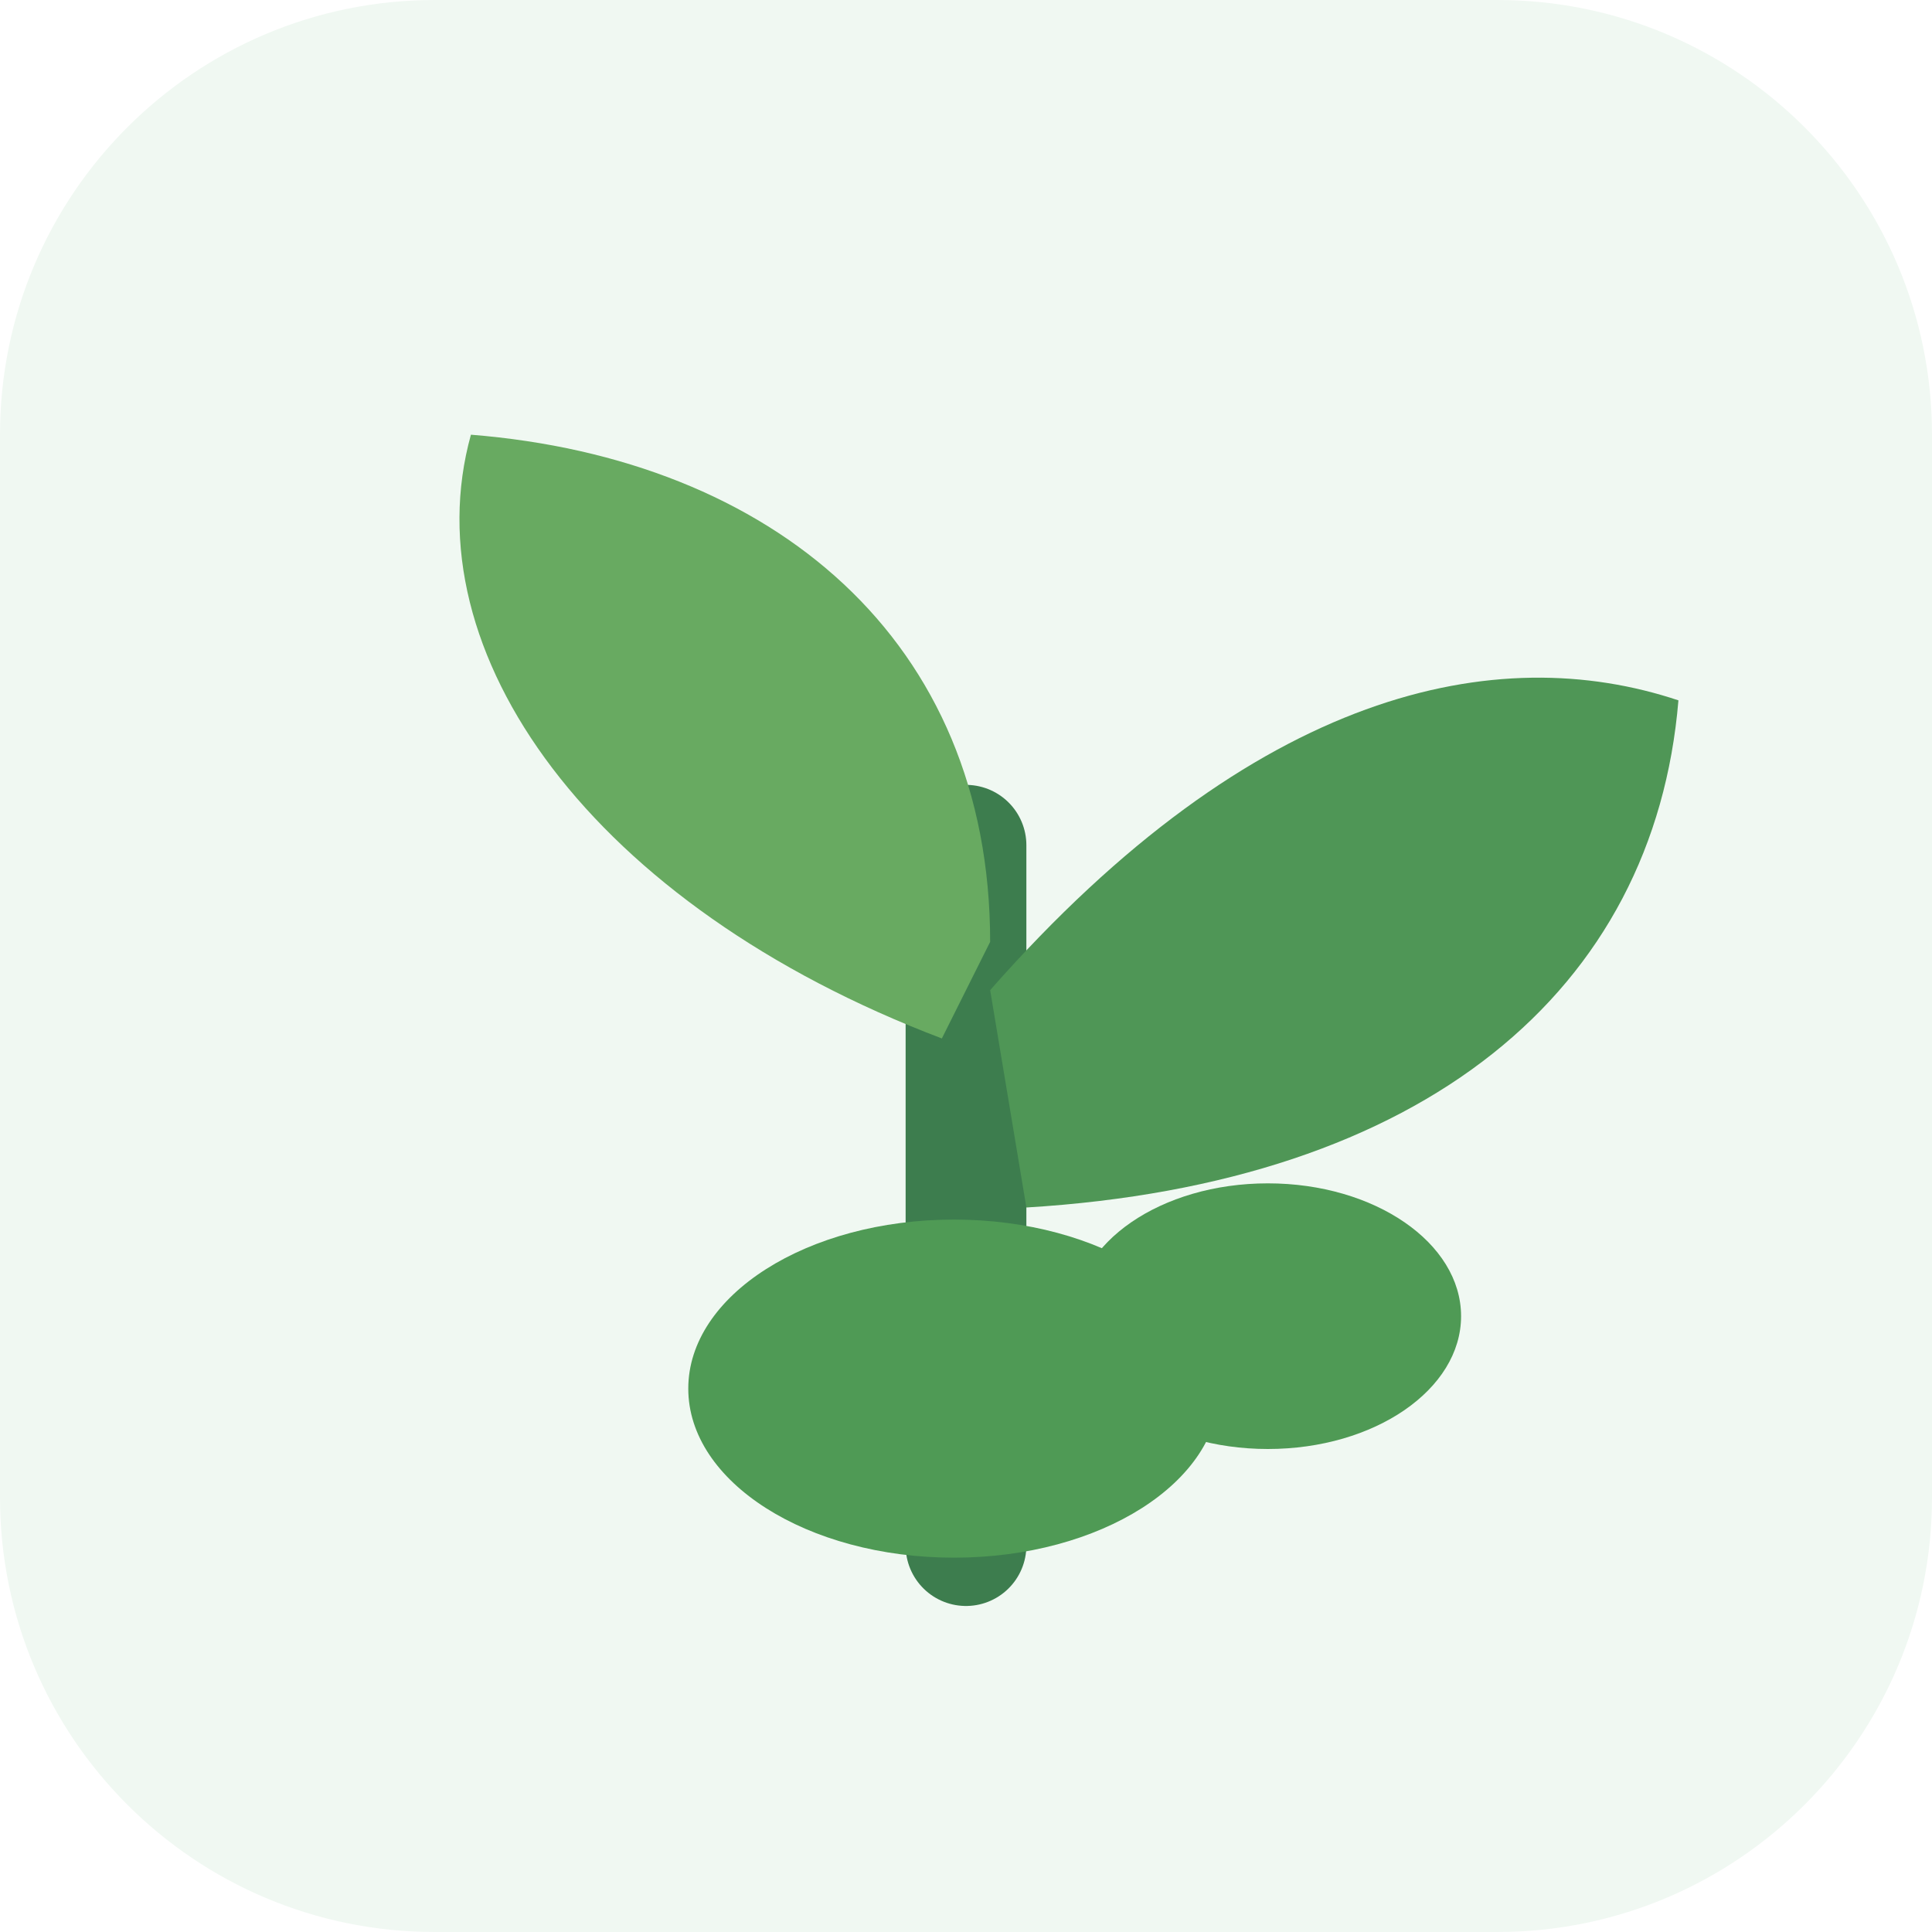
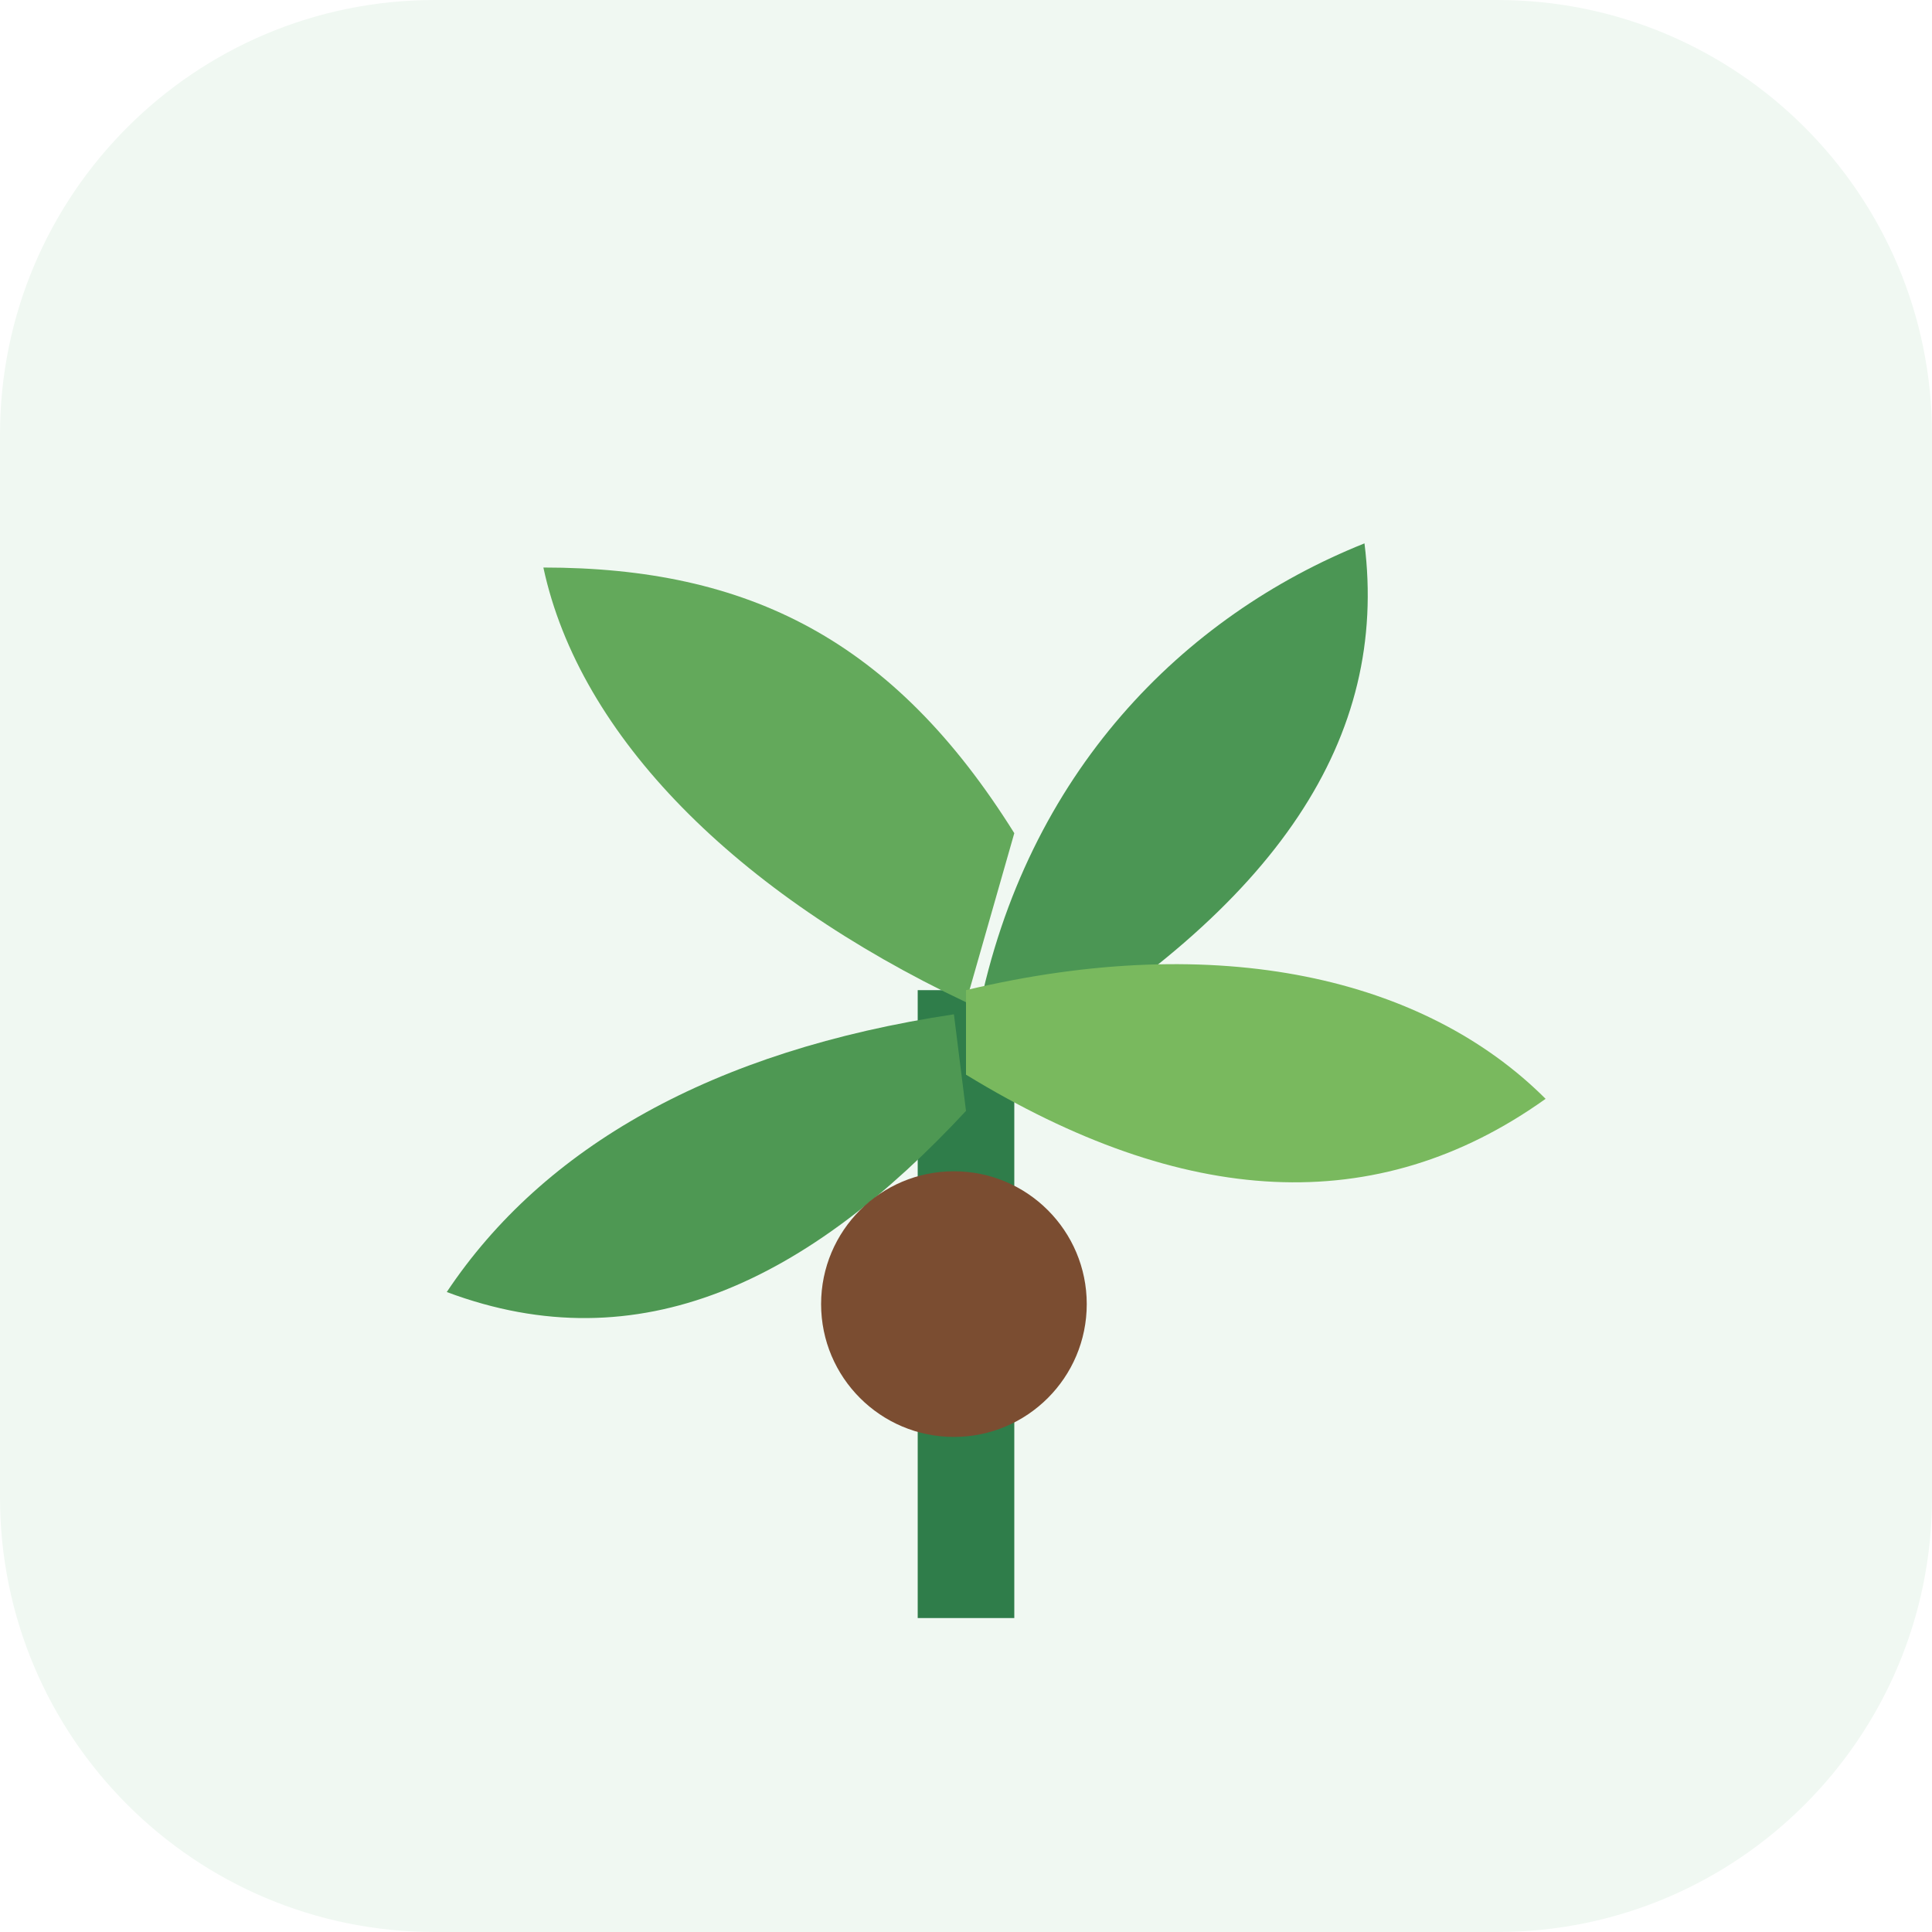
<svg xmlns="http://www.w3.org/2000/svg" viewBox="0 0 160 160">
-   <rect width="160" height="160" rx="36" fill="#f0f8f2" />
-   <path d="M80 128V70" stroke="#3d7d4e" stroke-width="10" stroke-linecap="round" />
-   <path d="M78 86C49 75 34 54 39 36c25 2 43 17 43 42" fill="#68aa61" />
-   <path d="M82 82c22-25 42-29 57-24-2 24-21 40-54 42" fill="#4f9656" />
-   <ellipse cx="79" cy="115" rx="22" ry="14" fill="#4f9a55" />
-   <ellipse cx="105" cy="109" rx="16" ry="11" fill="#4f9a55" />
+   <rect width="160" height="160" rx="36" fill="#F0F8F2" />
+   <path d="M80 134V82" stroke="#2F7D4A" stroke-width="8" />
+   <path d="M80 83C61 74 48 61 45 47c17 0 29 6 39 22" fill="#63A95B" />
+   <path d="M81 84c4-20 17-33 32-39 2 16-7 30-29 43" fill="#4B9654" />
+   <path d="M80 82c21-5 38-1 48 9-14 10-30 9-48-2" fill="#79B95E" />
+   <path d="M79 84c-20 3-34 11-42 23 16 6 30-1 43-15" fill="#4E9853" />
+   <circle cx="79" cy="108" r="11" fill="#7B4D31" />
</svg>
